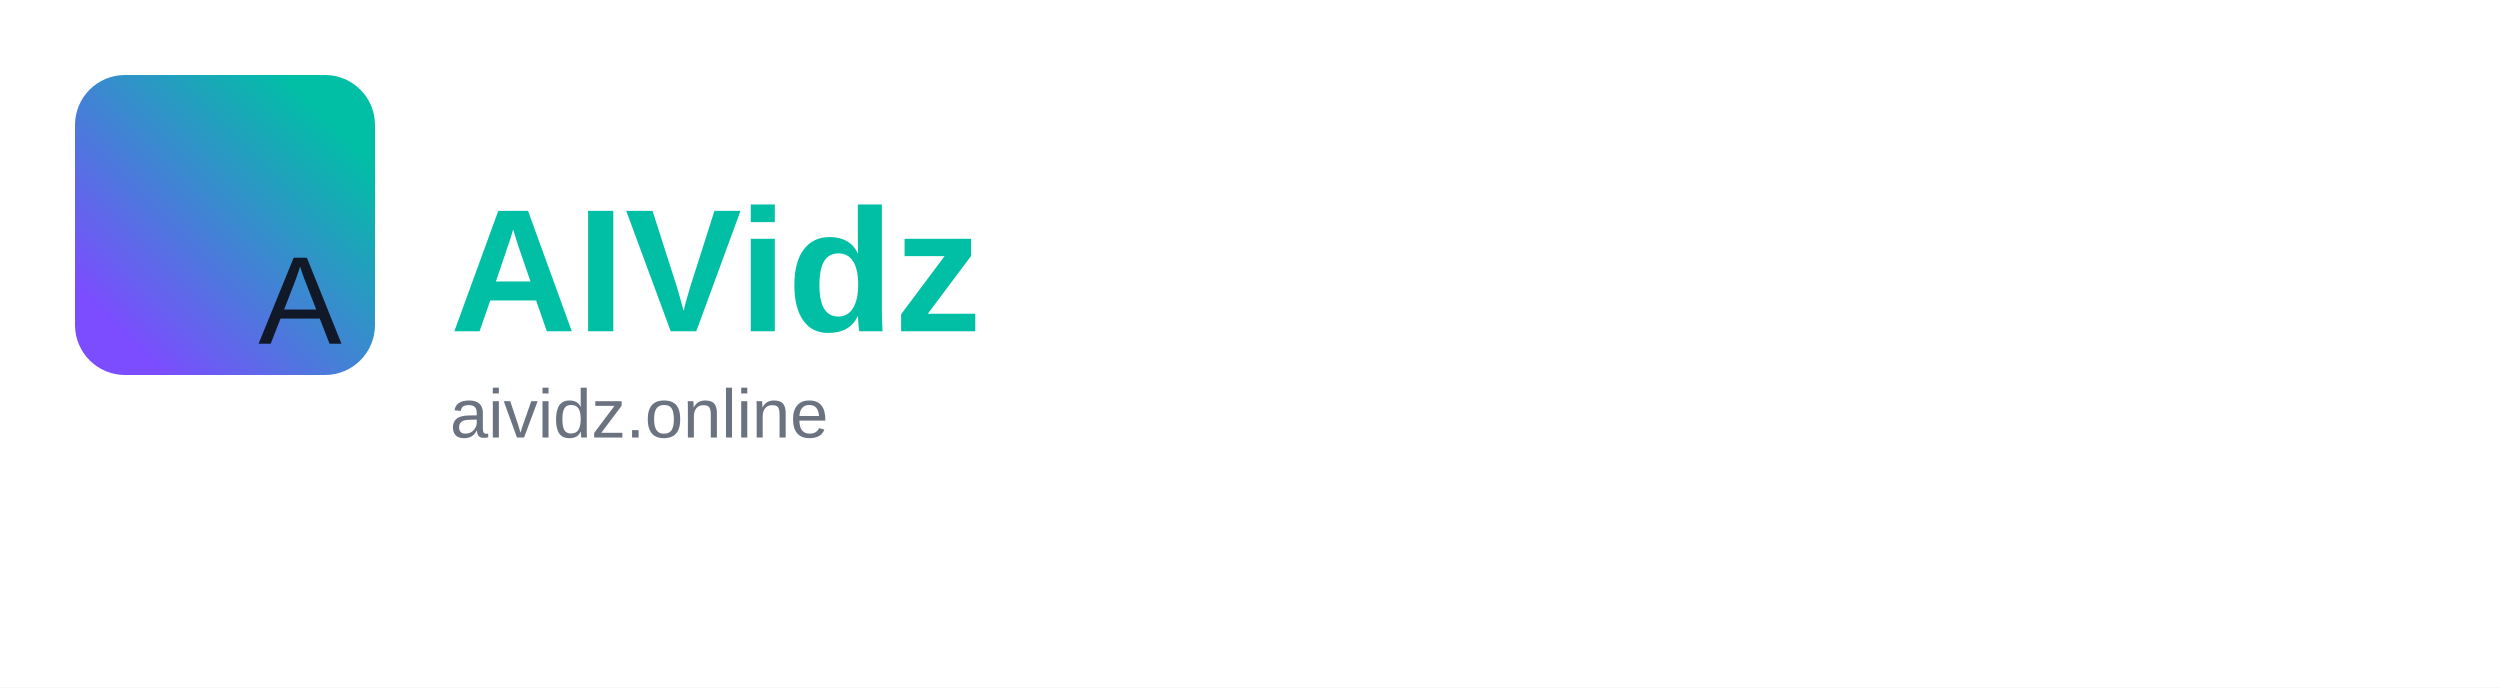
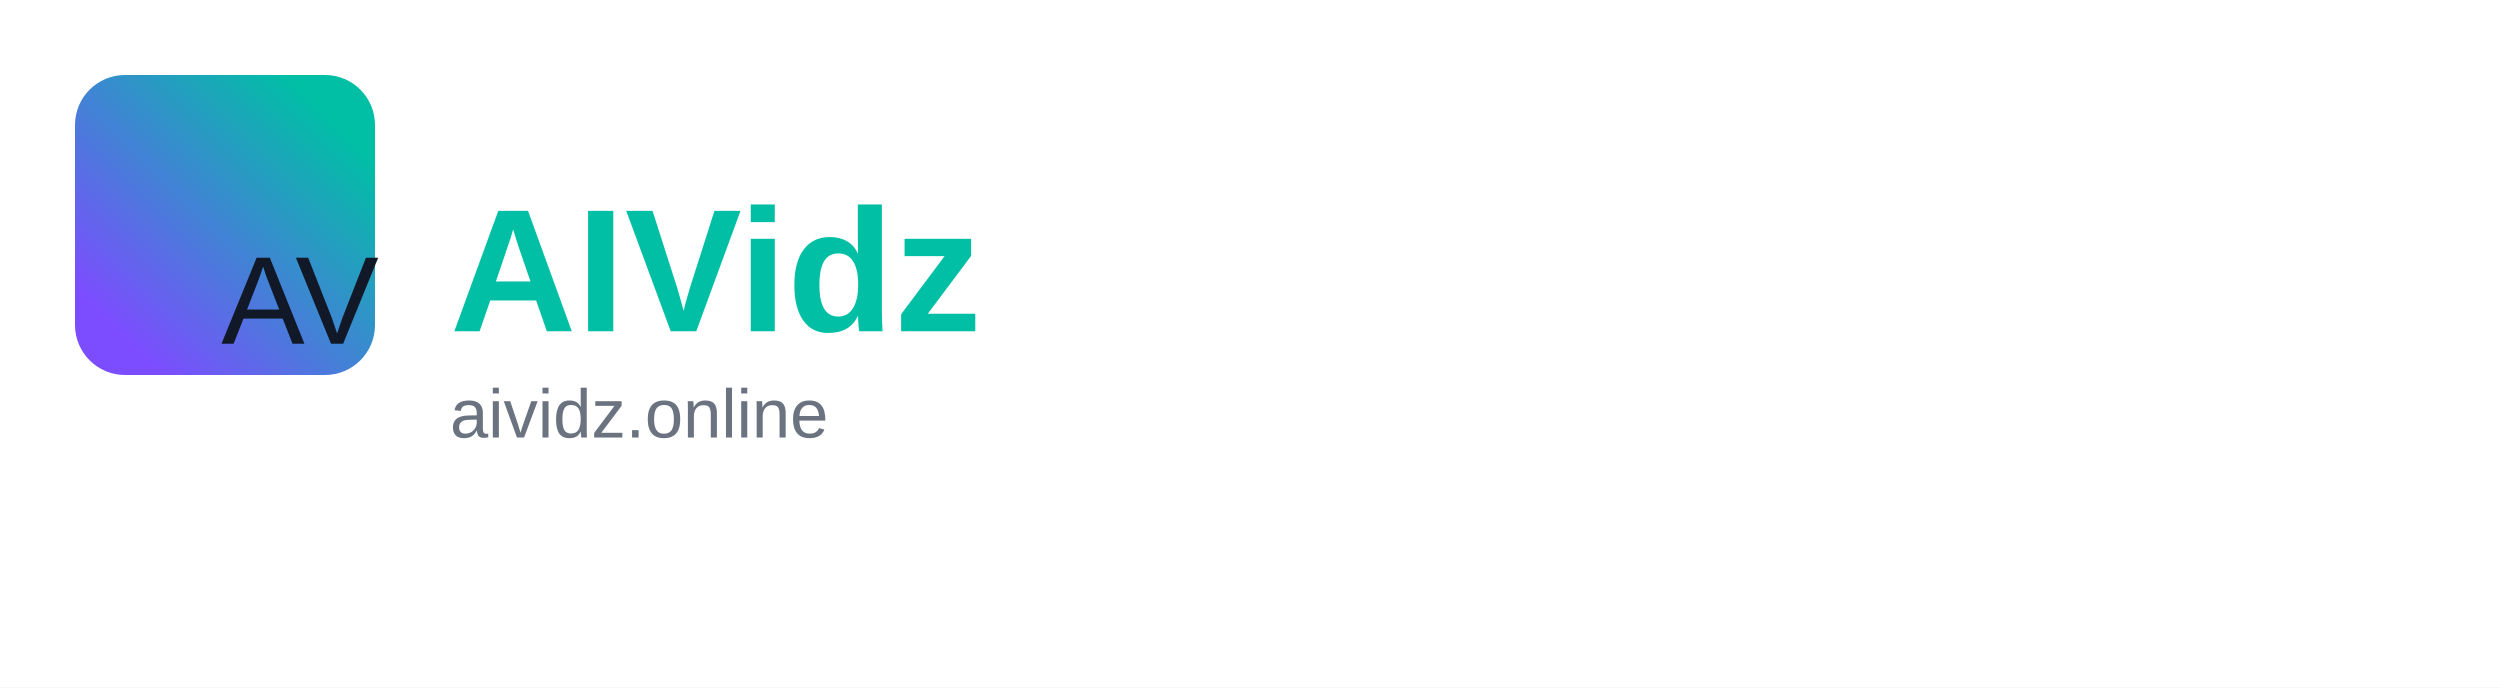
<svg xmlns="http://www.w3.org/2000/svg" width="800" height="220" viewBox="0 0 800 220">
  <rect width="100%" height="100%" fill="white" />
  <g transform="translate(24,24)">
    <defs>
      <linearGradient id="badgeGrad" x1="0.854" y1="0.146" x2="0.146" y2="0.854">
        <stop offset="0%" stop-color="#00BFA5" />
        <stop offset="100%" stop-color="#7C4DFF" />
      </linearGradient>
    </defs>
    <rect rx="16" ry="16" width="96" height="96" fill="url(#badgeGrad)" />
-     <text x="72" y="86" font-family="Arial, Helvetica, sans-serif" font-size="40" text-anchor="middle" fill="#111827">A</text>
+     <text x="72" y="86" font-family="Arial, Helvetica, sans-serif" font-size="40" text-anchor="middle" fill="#111827">AV</text>
    <text x="120" y="82" font-family="Arial, Helvetica, sans-serif" font-size="56" font-weight="700" fill="#00BFA5">AIVidz</text>
    <text x="120" y="116" font-family="Arial, Helvetica, sans-serif" font-size="22" fill="#6B7280">aividz.online</text>
  </g>
</svg>
